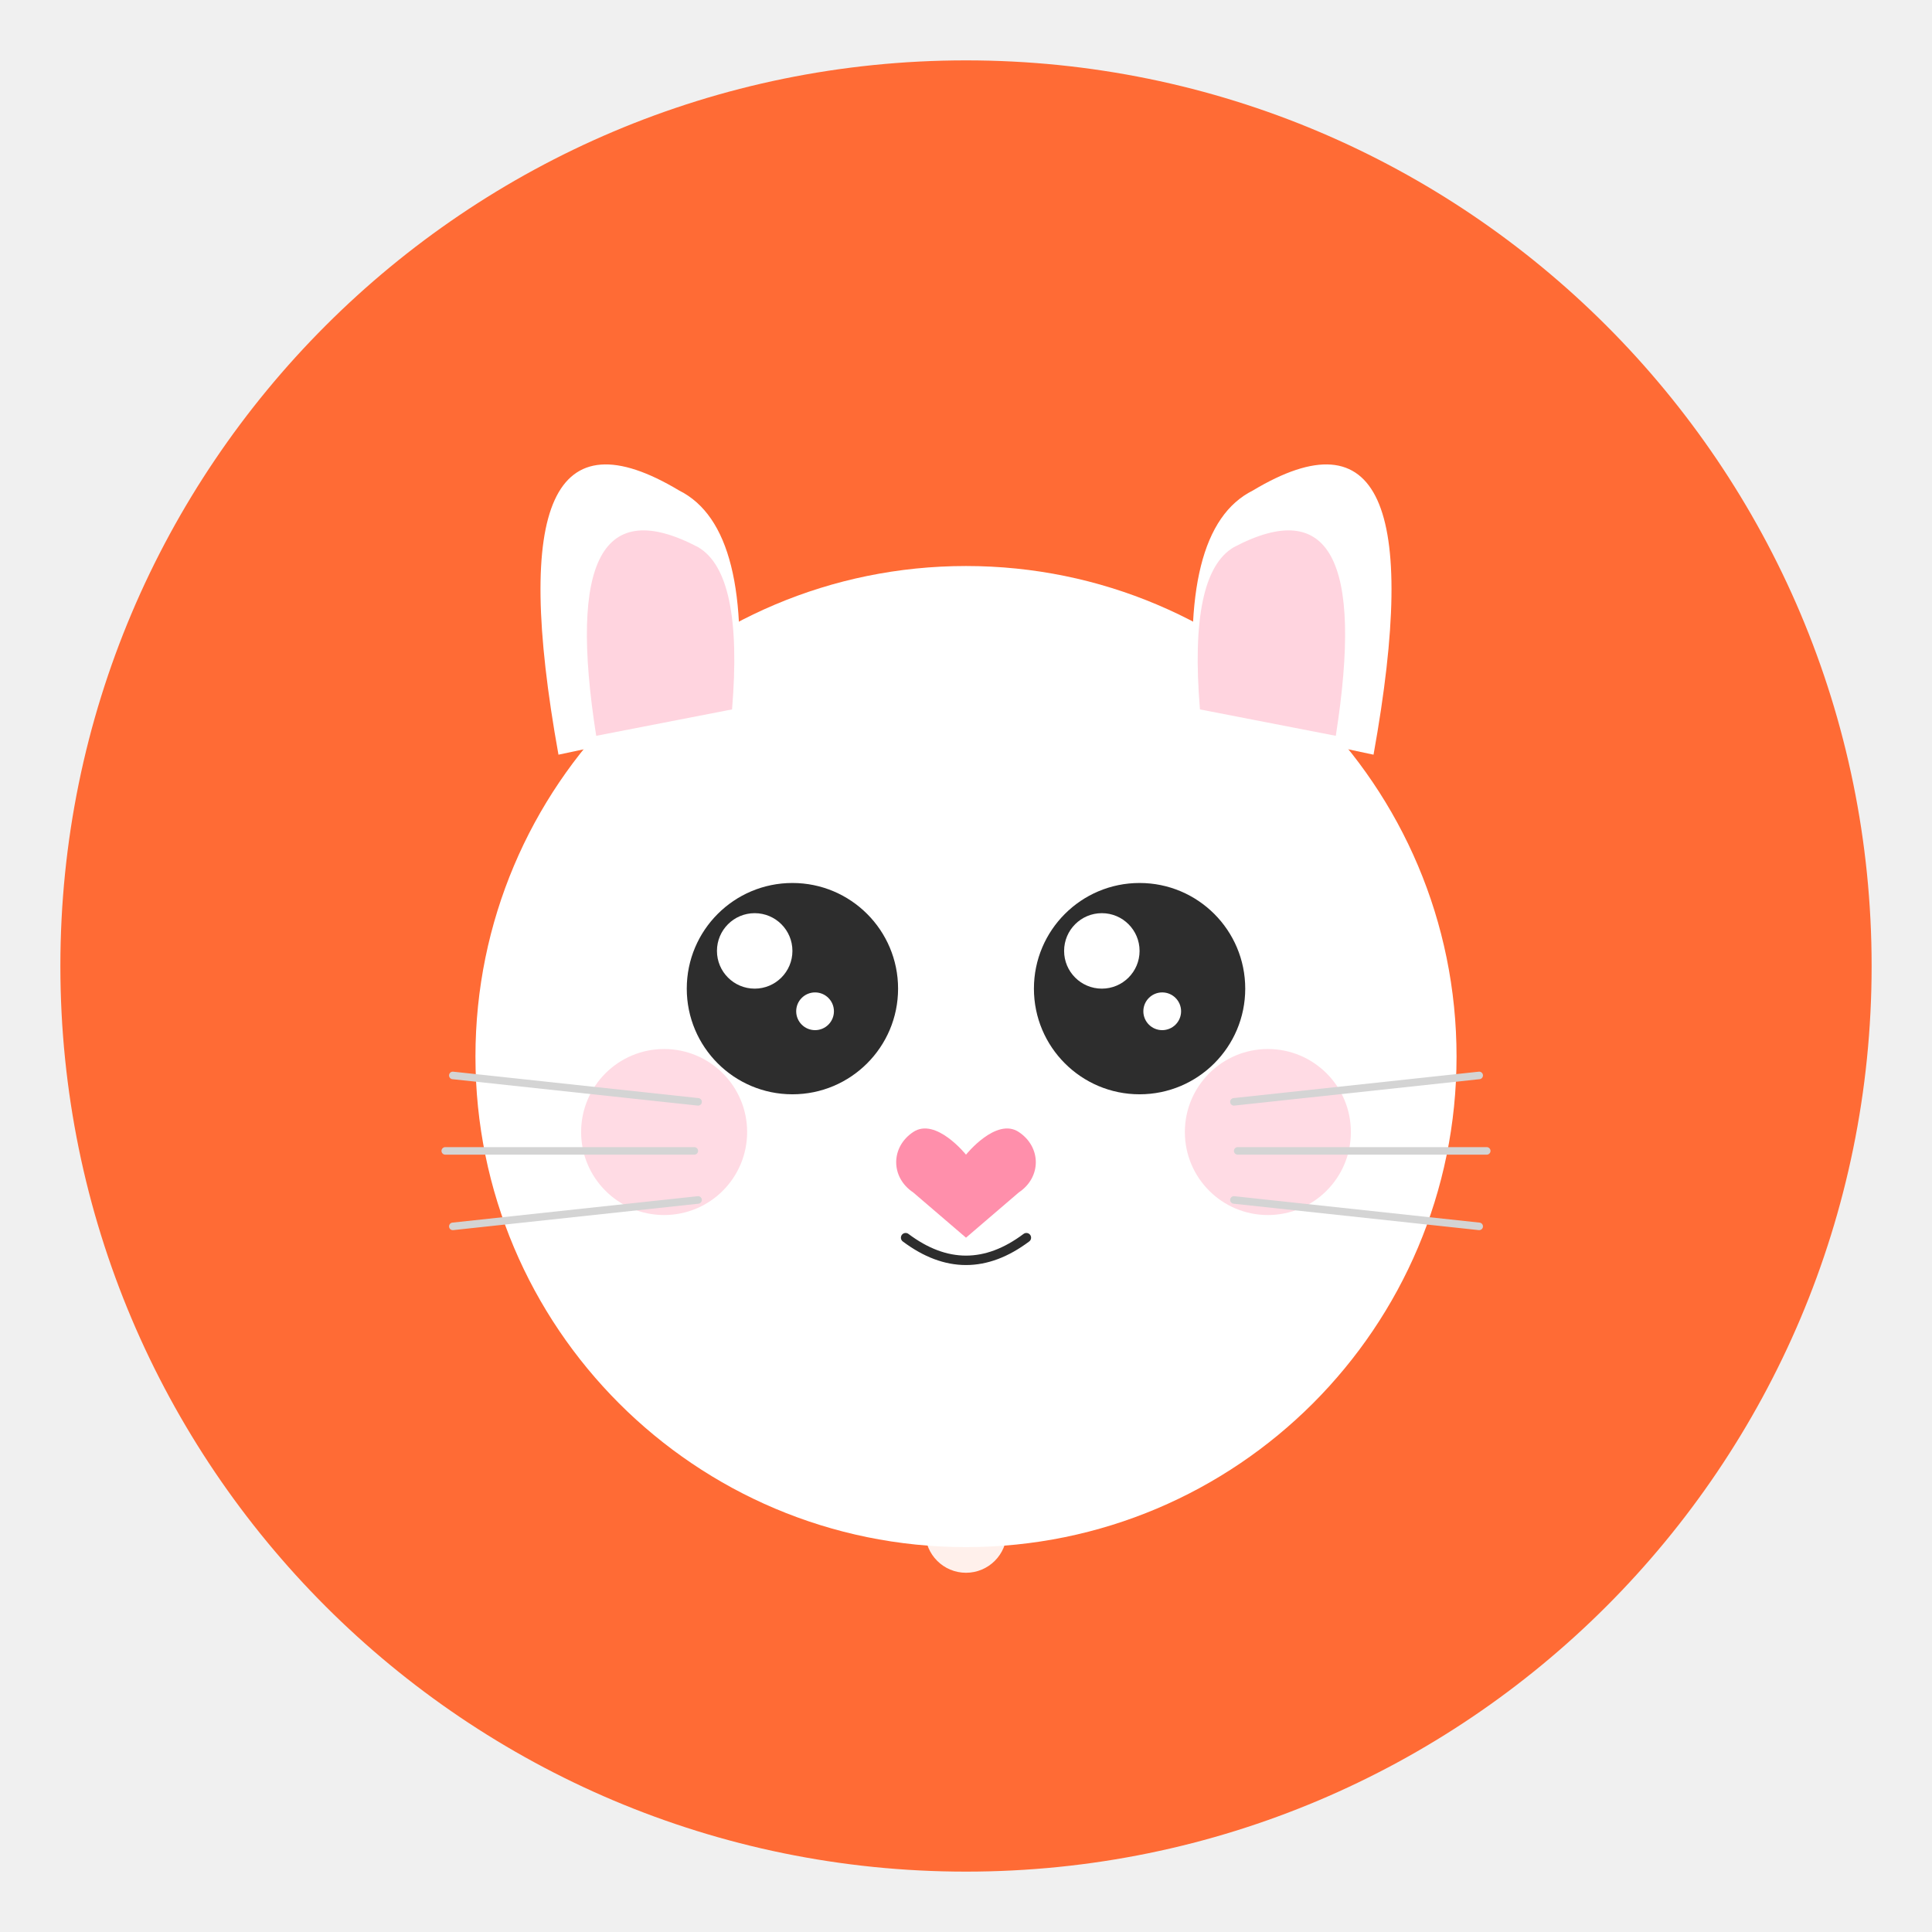
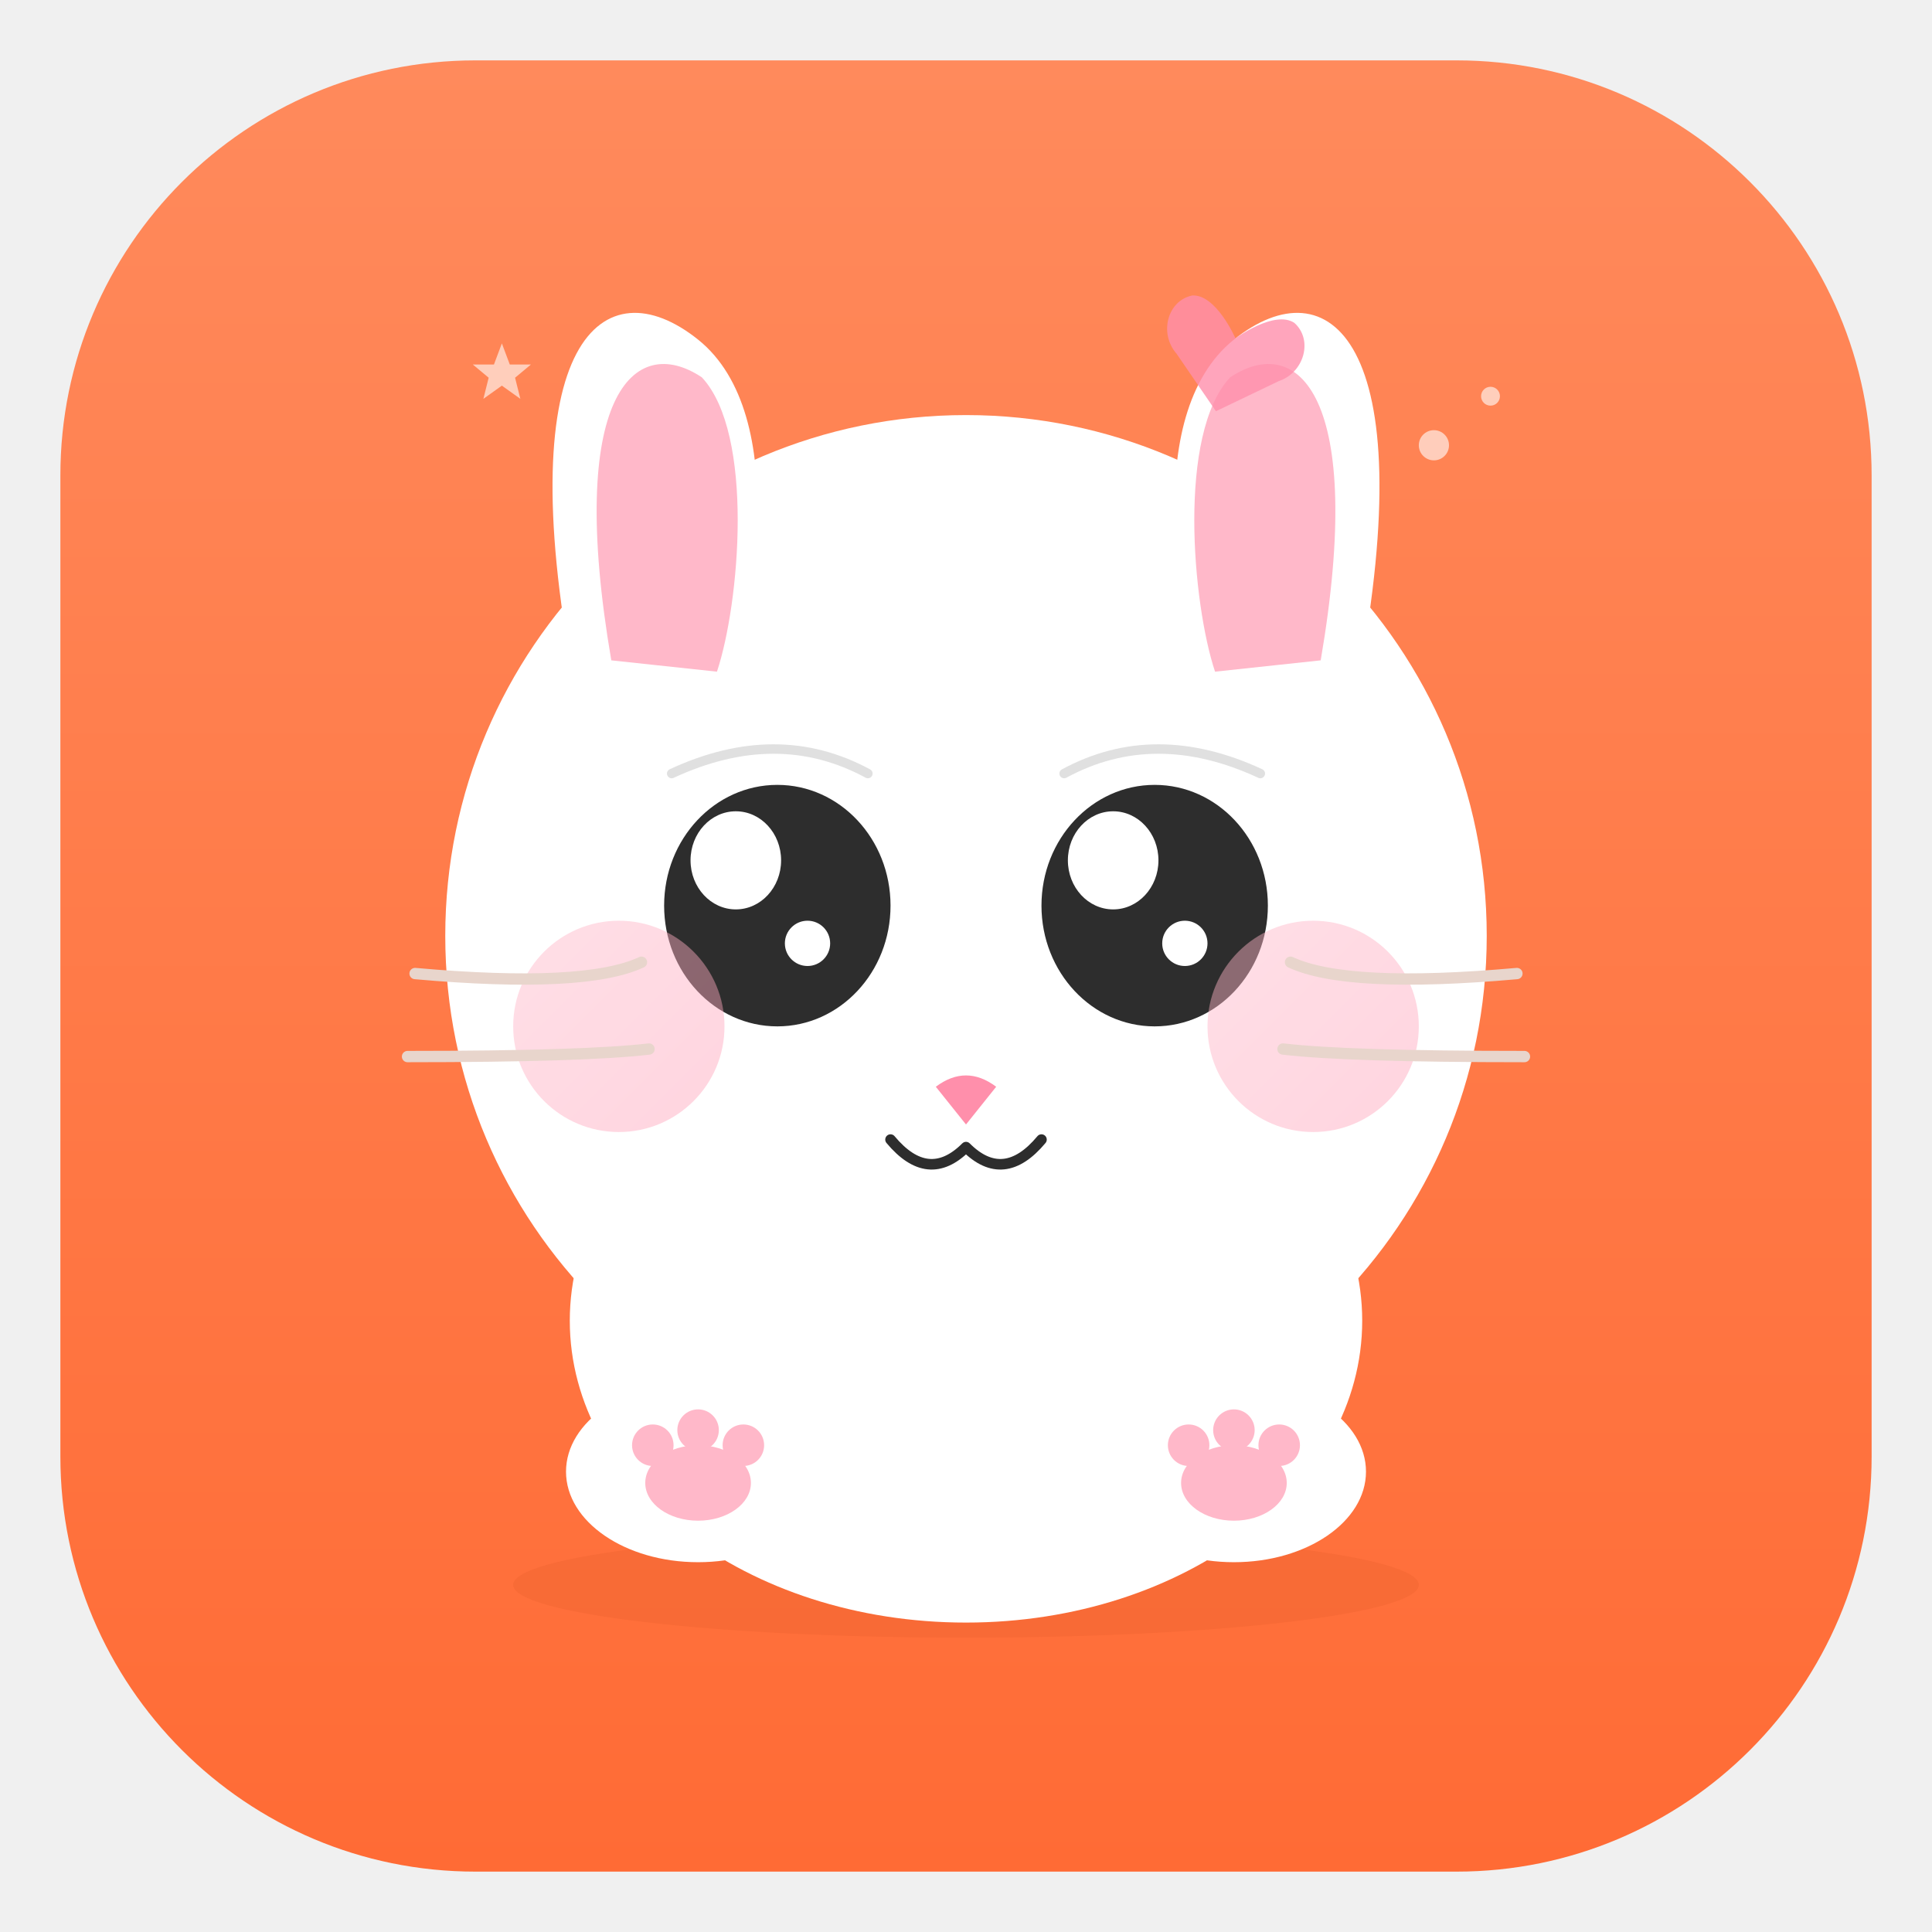
<svg xmlns="http://www.w3.org/2000/svg" viewBox="0 0 512 512" width="512" height="512">
-   <circle cx="256" cy="256" r="240" fill="#FF6B35" />
-   <path d="M148 200 Q130 100 180 130 Q200 140 195 190 Z" fill="#FFFFFF" />
-   <path d="M364 200 Q382 100 332 130 Q312 140 317 190 Z" fill="#FFFFFF" />
-   <circle cx="256" cy="280" r="130" fill="#FFFFFF" />
-   <circle cx="210" cy="262" r="28" fill="#2D2D2D" />
-   <circle cx="200" cy="252" r="10" fill="#FFFFFF" />
-   <circle cx="216" cy="268" r="5" fill="#FFFFFF" />
-   <circle cx="302" cy="262" r="28" fill="#2D2D2D" />
-   <circle cx="292" cy="252" r="10" fill="#FFFFFF" />
-   <circle cx="308" cy="268" r="5" fill="#FFFFFF" />
-   <path d="M256 306     C256 306 248 296 242 300     C236 304 236 312 242 316     L256 328     L270 316     C276 312 276 304 270 300     C264 296 256 306 256 306Z" fill="#FF8FAB" />
-   <path d="M240 328 Q256 340 272 328" fill="none" stroke="#2D2D2D" stroke-width="2.5" stroke-linecap="round" />
-   <circle cx="176" cy="300" r="22" fill="#FFB8C9" opacity="0.5" />
-   <circle cx="336" cy="300" r="22" fill="#FFB8C9" opacity="0.5" />
-   <line x1="120" y1="285" x2="185" y2="292" stroke="#D4D4D4" stroke-width="2" stroke-linecap="round" />
-   <line x1="118" y1="305" x2="184" y2="305" stroke="#D4D4D4" stroke-width="2" stroke-linecap="round" />
-   <line x1="120" y1="325" x2="185" y2="318" stroke="#D4D4D4" stroke-width="2" stroke-linecap="round" />
-   <line x1="392" y1="285" x2="327" y2="292" stroke="#D4D4D4" stroke-width="2" stroke-linecap="round" />
-   <line x1="394" y1="305" x2="328" y2="305" stroke="#D4D4D4" stroke-width="2" stroke-linecap="round" />
-   <line x1="392" y1="325" x2="327" y2="318" stroke="#D4D4D4" stroke-width="2" stroke-linecap="round" />
-   <path d="M158 195 Q147 125 185 145 Q197 152 194 188 Z" fill="#FFB8C9" opacity="0.6" />
-   <path d="M354 195 Q365 125 327 145 Q315 152 318 188 Z" fill="#FFB8C9" opacity="0.6" />
-   <g transform="translate(232, 388) scale(0.6)">
-     <circle cx="40" cy="30" r="18" fill="#FFFFFF" opacity="0.9" />
-     <circle cx="14" cy="10" r="9" fill="#FFFFFF" opacity="0.9" />
-     <circle cx="40" cy="2" r="9" fill="#FFFFFF" opacity="0.9" />
-     <circle cx="66" cy="10" r="9" fill="#FFFFFF" opacity="0.9" />
+   <defs>
+     <linearGradient id="bg" x1="0" y1="0" x2="0" y2="1">
+       <stop offset="0%" stop-color="#FF8A5C" />
+       <stop offset="100%" stop-color="#FF6B35" />
+     </linearGradient>
+     <linearGradient id="cheek" x1="0" y1="0" x2="1" y2="1">
+       <stop offset="0%" stop-color="#FFB8C9" />
+       <stop offset="100%" stop-color="#FFA0B8" />
+     </linearGradient>
+   </defs>
+   <rect x="16" y="16" width="480" height="480" rx="110" ry="110" fill="url(#bg)" />
+   <ellipse cx="256" cy="420" rx="120" ry="14" fill="#E85D2A" opacity="0.3" />
+   <ellipse cx="256" cy="350" rx="105" ry="80" fill="#FFFFFF" />
+   <circle cx="256" cy="248" r="138" fill="#FFFFFF" />
+   <path d="M152 180 C135 90, 160 70, 185 90 C210 110, 200 165, 190 185 Z" fill="#FFFFFF" />
+   <path d="M162 175 C150 105, 168 88, 186 100 C200 115, 196 160, 190 178 Z" fill="#FFB8C9" />
+   <path d="M360 180 C377 90, 352 70, 327 90 C302 110, 312 165, 322 185 Z" fill="#FFFFFF" />
+   <path d="M350 175 C362 105, 344 88, 326 100 C312 115, 316 160, 322 178 Z" fill="#FFB8C9" />
+   <ellipse cx="206" cy="240" rx="30" ry="32" fill="#2D2D2D" />
+   <ellipse cx="195" cy="228" rx="12" ry="13" fill="#FFFFFF" />
+   <circle cx="214" cy="250" r="6" fill="#FFFFFF" />
+   <ellipse cx="306" cy="240" rx="30" ry="32" fill="#2D2D2D" />
+   <ellipse cx="295" cy="228" rx="12" ry="13" fill="#FFFFFF" />
+   <circle cx="314" cy="250" r="6" fill="#FFFFFF" />
+   <path d="M178 205 Q206 192 230 205" fill="none" stroke="#2D2D2D" stroke-width="2.5" stroke-linecap="round" opacity="0.15" />
+   <path d="M282 205 Q306 192 334 205" fill="none" stroke="#2D2D2D" stroke-width="2.5" stroke-linecap="round" opacity="0.15" />
+   <path d="M248 288 L256 298 L264 288 Q256 282 248 288Z" fill="#FF8FAB" />
+   <path d="M236 302 Q246 314 256 304 Q266 314 276 302" fill="none" stroke="#2D2D2D" stroke-width="2.8" stroke-linecap="round" stroke-linejoin="round" />
+   <circle cx="164" cy="272" r="28" fill="url(#cheek)" opacity="0.45" />
+   <circle cx="348" cy="272" r="28" fill="url(#cheek)" opacity="0.45" />
+   <path d="M110 258 Q155 262 170 255" fill="none" stroke="#E8D5CC" stroke-width="3" stroke-linecap="round" />
+   <path d="M108 280 Q155 280 172 278" fill="none" stroke="#E8D5CC" stroke-width="3" stroke-linecap="round" />
+   <path d="M342 255 Q357 262 402 258" fill="none" stroke="#E8D5CC" stroke-width="3" stroke-linecap="round" />
+   <path d="M340 278 Q357 280 404 280" fill="none" stroke="#E8D5CC" stroke-width="3" stroke-linecap="round" />
+   <ellipse cx="185" cy="390" rx="35" ry="24" fill="#FFFFFF" />
+   <ellipse cx="185" cy="393" rx="14" ry="10" fill="#FFB8C9" />
+   <circle cx="173" cy="383" r="5.5" fill="#FFB8C9" />
+   <circle cx="185" cy="379" r="5.5" fill="#FFB8C9" />
+   <circle cx="197" cy="383" r="5.5" fill="#FFB8C9" />
+   <ellipse cx="327" cy="390" rx="35" ry="24" fill="#FFFFFF" />
+   <ellipse cx="327" cy="393" rx="14" ry="10" fill="#FFB8C9" />
+   <circle cx="315" cy="383" r="5.5" fill="#FFB8C9" />
+   <circle cx="327" cy="379" r="5.5" fill="#FFB8C9" />
+   <circle cx="339" cy="383" r="5.5" fill="#FFB8C9" />
+   <g transform="translate(330, 80) rotate(15)">
+     <path d="M0 10 C0 10, -8 0, -14 2 C-20 5, -20 14, -14 18 L0 30 L14 18 C20 14, 20 5, 14 2 C8 0, 0 10, 0 10Z" fill="#FF8FAB" opacity="0.8" />
+   </g>
+   <g fill="#FFFFFF" opacity="0.6">
+     <path d="M140 100 L143 108 L151 108 L145 113 L147 121 L140 116 L133 121 L135 113 L129 108 L137 108Z" transform="scale(0.7) translate(50, 30)" />
+     <circle cx="380" cy="118" r="4" />
+     <circle cx="395" cy="105" r="2.5" />
  </g>
</svg>
